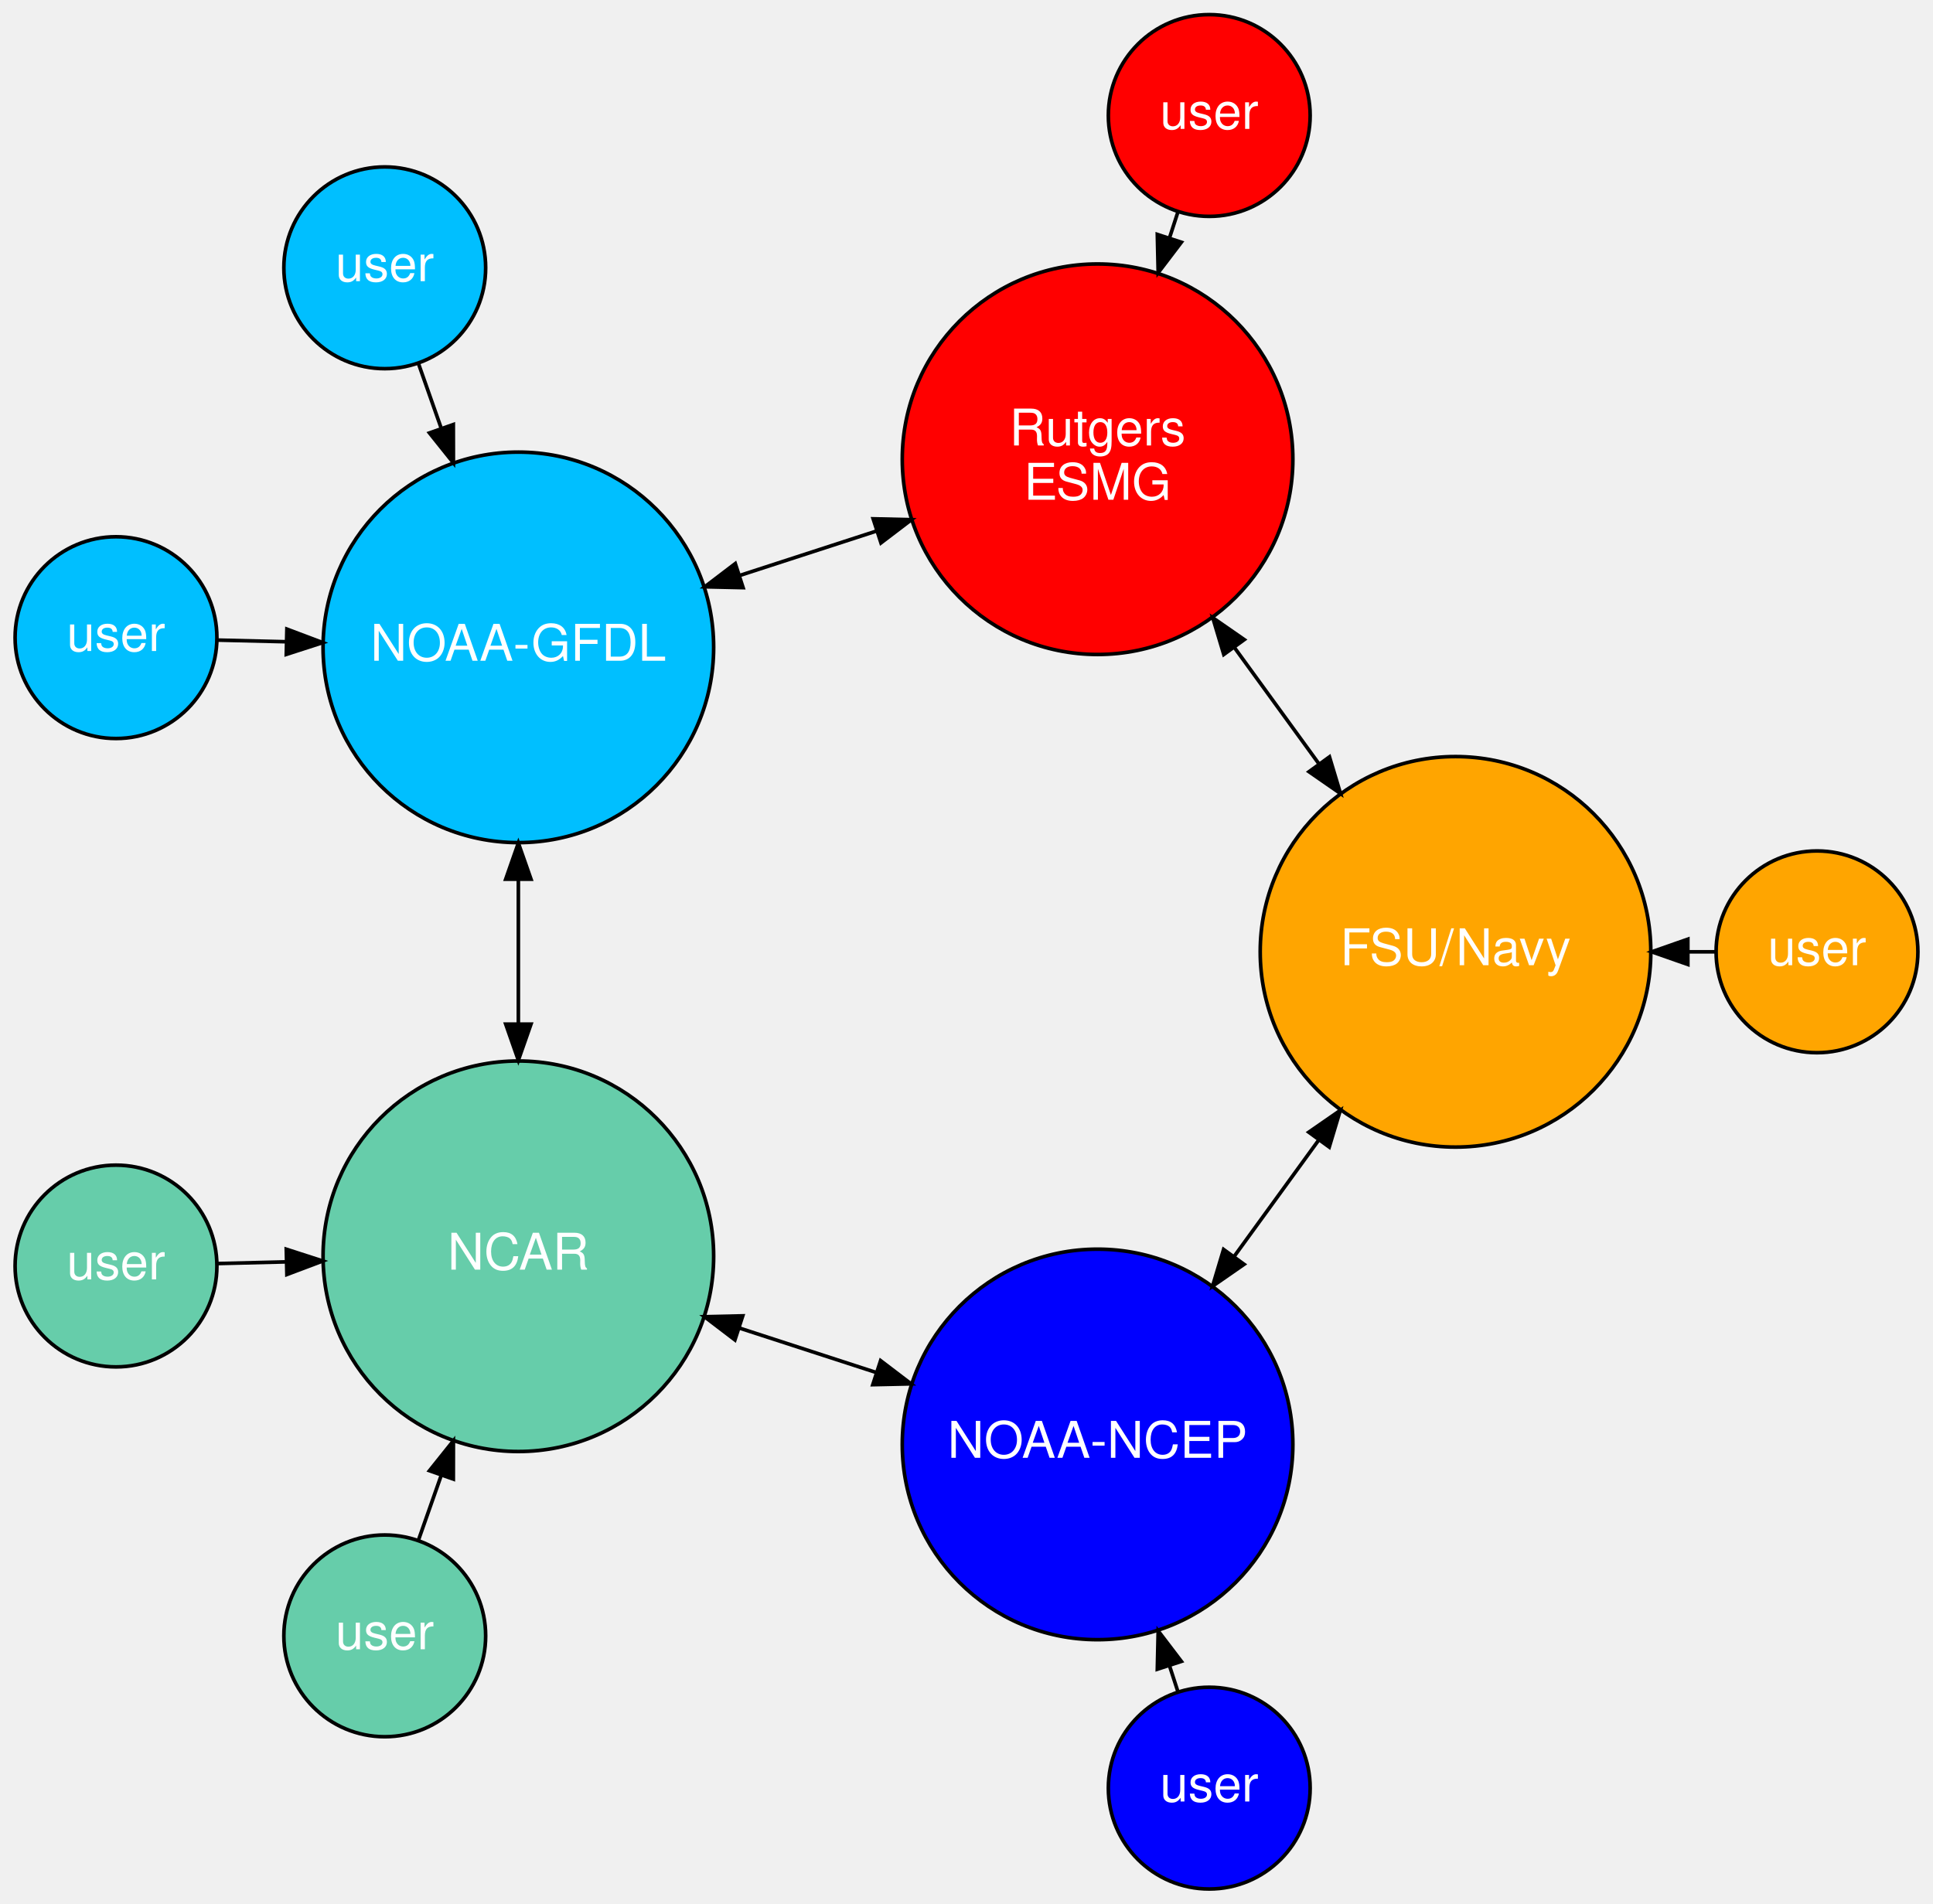
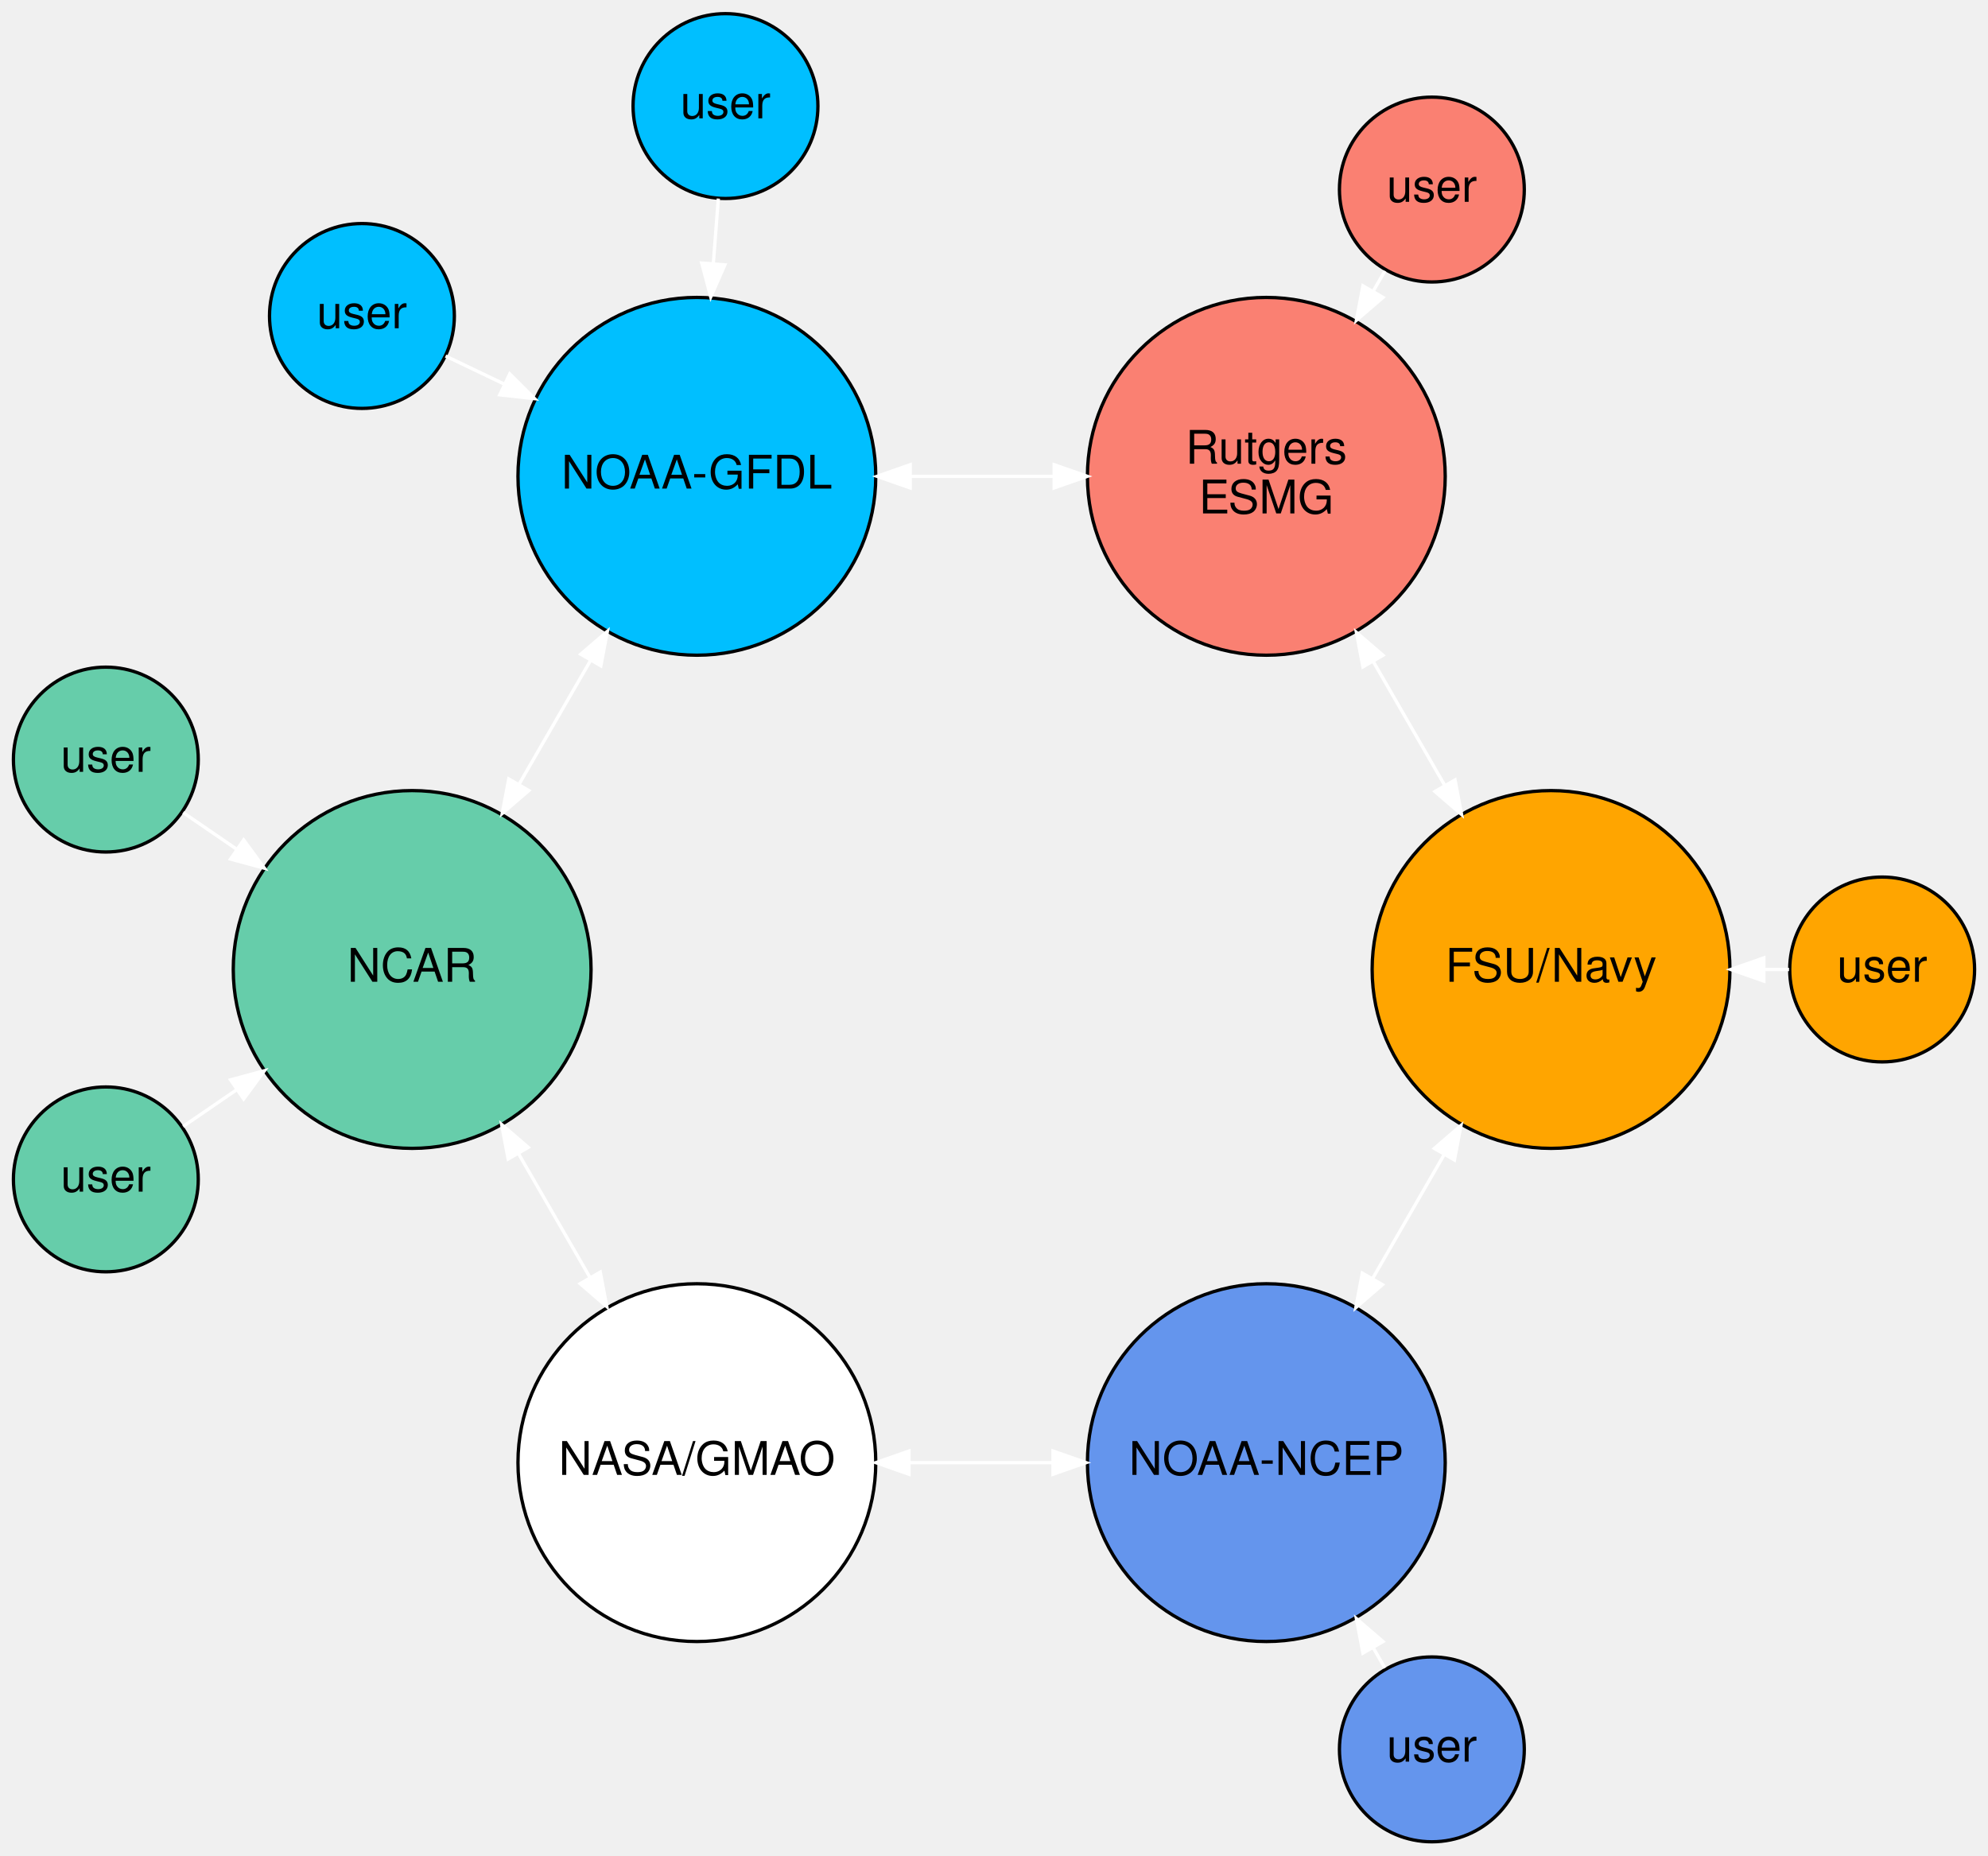
- <svg xmlns="http://www.w3.org/2000/svg" width="534pt" height="526pt" viewBox="0.00 0.00 534.22 526.46">
-   <g id="graph0" class="graph" transform="scale(1 1) rotate(0) translate(4 522.46)">
+ <svg xmlns="http://www.w3.org/2000/svg" width="600pt" height="560pt" viewBox="0.00 0.00 600.08 559.92">
+   <g id="graph0" class="graph" transform="scale(1 1) rotate(0) translate(4 555.92)">
    <g id="node1" class="node">
-       <ellipse fill="blue" stroke="black" cx="299.35" cy="-123" rx="54" ry="54" />
-       <text text-anchor="middle" x="299.35" y="-119.3" font-family="Helvetica,sans-Serif" font-size="14.00" fill="white">NOAA-NCEP</text>
+       <ellipse fill="cornflowerblue" stroke="black" cx="378.24" cy="-114.5" rx="54" ry="54" />
+       <text text-anchor="middle" x="378.24" y="-110.8" font-family="Helvetica,sans-Serif" font-size="14.00">NOAA-NCEP</text>
+     </g>
+     <g id="node6" class="node">
+       <ellipse fill="white" stroke="black" cx="206.35" cy="-114.5" rx="54" ry="54" />
+       <text text-anchor="middle" x="206.35" y="-110.8" font-family="Helvetica,sans-Serif" font-size="14.00">NASA/GMAO</text>
+     </g>
+     <g id="edge6" class="edge">
+       <path fill="none" stroke="white" d="M313.69,-114.5C299.56,-114.5 284.6,-114.5 270.49,-114.5" />
+       <polygon fill="white" stroke="white" points="313.85,-118 323.85,-114.5 313.85,-111 313.85,-118" />
+       <polygon fill="white" stroke="white" points="270.38,-111 260.38,-114.5 270.38,-118 270.38,-111" />
    </g>
    <g id="node2" class="node">
-       <ellipse fill="mediumaquamarine" stroke="black" cx="139.2" cy="-175.04" rx="54" ry="54" />
-       <text text-anchor="middle" x="139.2" y="-171.34" font-family="Helvetica,sans-Serif" font-size="14.00" fill="white">NCAR</text>
+       <ellipse fill="mediumaquamarine" stroke="black" cx="120.41" cy="-263.36" rx="54" ry="54" />
+       <text text-anchor="middle" x="120.41" y="-259.66" font-family="Helvetica,sans-Serif" font-size="14.00">NCAR</text>
+     </g>
+     <g id="node3" class="node">
+       <ellipse fill="deepskyblue" stroke="black" cx="206.35" cy="-412.22" rx="54" ry="54" />
+       <text text-anchor="middle" x="206.35" y="-408.52" font-family="Helvetica,sans-Serif" font-size="14.00">NOAA-GFDL</text>
+     </g>
+     <g id="edge2" class="edge">
+       <path fill="none" stroke="white" d="M152.68,-319.27C159.75,-331.51 167.23,-344.46 174.28,-356.68" />
+       <polygon fill="white" stroke="white" points="155.63,-317.37 147.6,-310.46 149.57,-320.87 155.63,-317.37" />
+       <polygon fill="white" stroke="white" points="171.3,-358.52 179.34,-365.43 177.37,-355.02 171.3,-358.52" />
+     </g>
+     <g id="node4" class="node">
+       <ellipse fill="salmon" stroke="black" cx="378.24" cy="-412.22" rx="54" ry="54" />
+       <text text-anchor="middle" x="378.24" y="-416.02" font-family="Helvetica,sans-Serif" font-size="14.00">Rutgers</text>
+       <text text-anchor="middle" x="378.24" y="-401.02" font-family="Helvetica,sans-Serif" font-size="14.00">ESMG</text>
+     </g>
+     <g id="edge3" class="edge">
+       <path fill="none" stroke="white" d="M270.91,-412.22C285.04,-412.22 299.99,-412.22 314.1,-412.22" />
+       <polygon fill="white" stroke="white" points="270.74,-408.72 260.74,-412.22 270.74,-415.72 270.74,-408.72" />
+       <polygon fill="white" stroke="white" points="314.21,-415.72 324.21,-412.22 314.21,-408.72 314.21,-415.72" />
+     </g>
+     <g id="node5" class="node">
+       <ellipse fill="orange" stroke="black" cx="464.18" cy="-263.36" rx="54" ry="54" />
+       <text text-anchor="middle" x="464.18" y="-259.66" font-family="Helvetica,sans-Serif" font-size="14.00">FSU/Navy</text>
+     </g>
+     <g id="edge4" class="edge">
+       <path fill="none" stroke="white" d="M410.52,-356.32C417.58,-344.08 425.06,-331.13 432.11,-318.91" />
+       <polygon fill="white" stroke="white" points="407.4,-354.71 405.43,-365.12 413.46,-358.21 407.4,-354.71" />
+       <polygon fill="white" stroke="white" points="435.2,-320.57 437.17,-310.16 429.14,-317.07 435.2,-320.57" />
+     </g>
+     <g id="edge5" class="edge">
+       <path fill="none" stroke="white" d="M431.91,-207.46C424.84,-195.22 417.36,-182.27 410.31,-170.05" />
+       <polygon fill="white" stroke="white" points="428.96,-209.35 436.99,-216.26 435.02,-205.85 428.96,-209.35" />
+       <polygon fill="white" stroke="white" points="413.29,-168.21 405.26,-161.3 407.22,-171.71 413.29,-168.21" />
    </g>
    <g id="edge1" class="edge">
-       <path fill="none" stroke="black" d="M238.18,-142.88C225.81,-146.9 212.8,-151.12 200.42,-155.15" />
-       <polygon fill="black" stroke="black" points="239.36,-146.17 247.79,-139.75 237.2,-139.52 239.36,-146.17" />
-       <polygon fill="black" stroke="black" points="199.08,-151.9 190.66,-158.32 201.25,-158.56 199.08,-151.9" />
-     </g>
-     <g id="node3" class="node">
-       <ellipse fill="deepskyblue" stroke="black" cx="139.2" cy="-343.43" rx="54" ry="54" />
-       <text text-anchor="middle" x="139.2" y="-339.73" font-family="Helvetica,sans-Serif" font-size="14.00" fill="white">NOAA-GFDL</text>
-     </g>
-     <g id="edge2" class="edge">
-       <path fill="none" stroke="black" d="M139.2,-239.35C139.2,-252.36 139.2,-266.04 139.2,-279.05" />
-       <polygon fill="black" stroke="black" points="142.7,-239.24 139.2,-229.24 135.7,-239.24 142.7,-239.24" />
-       <polygon fill="black" stroke="black" points="135.7,-279.32 139.2,-289.32 142.7,-279.32 135.7,-279.32" />
-     </g>
-     <g id="node4" class="node">
-       <ellipse fill="red" stroke="black" cx="299.35" cy="-395.46" rx="54" ry="54" />
-       <text text-anchor="middle" x="299.35" y="-399.26" font-family="Helvetica,sans-Serif" font-size="14.00" fill="white">Rutgers</text>
-       <text text-anchor="middle" x="299.35" y="-384.26" font-family="Helvetica,sans-Serif" font-size="14.00" fill="white">ESMG</text>
-     </g>
-     <g id="edge3" class="edge">
-       <path fill="none" stroke="black" d="M200.36,-363.3C212.74,-367.32 225.75,-371.55 238.13,-375.57" />
-       <polygon fill="black" stroke="black" points="201.34,-359.94 190.75,-360.18 199.18,-366.6 201.34,-359.94" />
-       <polygon fill="black" stroke="black" points="237.3,-378.98 247.89,-378.74 239.46,-372.32 237.3,-378.98" />
-     </g>
-     <g id="node5" class="node">
-       <ellipse fill="orange" stroke="black" cx="398.32" cy="-259.23" rx="54" ry="54" />
-       <text text-anchor="middle" x="398.32" y="-255.53" font-family="Helvetica,sans-Serif" font-size="14.00" fill="white">FSU/Navy</text>
-     </g>
-     <g id="edge4" class="edge">
-       <path fill="none" stroke="black" d="M337.15,-343.43C344.79,-332.91 352.84,-321.84 360.49,-311.31" />
-       <polygon fill="black" stroke="black" points="334.25,-341.46 331.21,-351.61 339.92,-345.57 334.25,-341.46" />
-       <polygon fill="black" stroke="black" points="363.47,-313.15 366.52,-303 357.81,-309.04 363.47,-313.15" />
-     </g>
-     <g id="edge5" class="edge">
-       <path fill="none" stroke="black" d="M360.52,-207.21C352.87,-196.68 344.83,-185.61 337.18,-175.08" />
-       <polygon fill="black" stroke="black" points="357.75,-209.35 366.46,-215.38 363.41,-205.23 357.75,-209.35" />
-       <polygon fill="black" stroke="black" points="339.86,-172.81 331.15,-166.77 334.19,-176.92 339.86,-172.81" />
-     </g>
-     <g id="node6" class="node">
-       <ellipse fill="blue" stroke="black" cx="330.23" cy="-27.95" rx="27.9" ry="27.9" />
-       <text text-anchor="middle" x="330.23" y="-24.25" font-family="Helvetica,sans-Serif" font-size="14.00" fill="white">user</text>
-     </g>
-     <g id="edge6" class="edge">
-       <path fill="none" stroke="black" d="M321.55,-54.68C320.8,-56.99 320.02,-59.37 319.23,-61.81" />
-       <polygon fill="black" stroke="black" points="315.87,-60.83 316.11,-71.42 322.52,-63 315.87,-60.83" />
+       <path fill="none" stroke="white" d="M174.07,-170.41C167.01,-182.65 159.53,-195.6 152.48,-207.82" />
+       <polygon fill="white" stroke="white" points="177.19,-172.01 179.16,-161.6 171.13,-168.51 177.19,-172.01" />
+       <polygon fill="white" stroke="white" points="149.39,-206.16 147.42,-216.57 155.46,-209.66 149.39,-206.16" />
    </g>
    <g id="node7" class="node">
-       <ellipse fill="mediumaquamarine" stroke="black" cx="27.95" cy="-172.34" rx="27.9" ry="27.9" />
-       <text text-anchor="middle" x="27.95" y="-168.64" font-family="Helvetica,sans-Serif" font-size="14.00" fill="white">user</text>
+       <ellipse fill="cornflowerblue" stroke="black" cx="428.21" cy="-27.95" rx="27.9" ry="27.9" />
+       <text text-anchor="middle" x="428.21" y="-24.25" font-family="Helvetica,sans-Serif" font-size="14.00">user</text>
    </g>
    <g id="edge7" class="edge">
-       <path fill="none" stroke="black" d="M56.02,-173.02C61.85,-173.17 68.22,-173.32 74.76,-173.48" />
-       <polygon fill="black" stroke="black" points="75.03,-176.99 85.11,-173.73 75.2,-169.99 75.03,-176.99" />
+       <path fill="none" stroke="white" d="M414.03,-52.52C412.92,-54.43 411.79,-56.4 410.63,-58.41" />
+       <polygon fill="white" stroke="white" points="407.4,-57 405.43,-67.41 413.46,-60.5 407.4,-57" />
    </g>
    <g id="node8" class="node">
-       <ellipse fill="mediumaquamarine" stroke="black" cx="102.26" cy="-70.06" rx="27.9" ry="27.9" />
-       <text text-anchor="middle" x="102.26" y="-66.36" font-family="Helvetica,sans-Serif" font-size="14.00" fill="white">user</text>
+       <ellipse fill="mediumaquamarine" stroke="black" cx="27.95" cy="-326.72" rx="27.9" ry="27.9" />
+       <text text-anchor="middle" x="27.95" y="-323.02" font-family="Helvetica,sans-Serif" font-size="14.00">user</text>
    </g>
    <g id="edge8" class="edge">
-       <path fill="none" stroke="black" d="M111.58,-96.55C113.52,-102.05 115.63,-108.06 117.8,-114.23" />
-       <polygon fill="black" stroke="black" points="114.62,-115.73 121.24,-124 121.22,-113.41 114.62,-115.73" />
+       <path fill="none" stroke="white" d="M51.28,-310.73C56.31,-307.29 61.83,-303.51 67.48,-299.63" />
+       <polygon fill="white" stroke="white" points="69.55,-302.46 75.82,-293.92 65.59,-296.68 69.55,-302.46" />
    </g>
    <g id="node9" class="node">
-       <ellipse fill="deepskyblue" stroke="black" cx="102.26" cy="-448.4" rx="27.9" ry="27.9" />
-       <text text-anchor="middle" x="102.26" y="-444.7" font-family="Helvetica,sans-Serif" font-size="14.00" fill="white">user</text>
+       <ellipse fill="mediumaquamarine" stroke="black" cx="27.95" cy="-200" rx="27.9" ry="27.9" />
+       <text text-anchor="middle" x="27.95" y="-196.3" font-family="Helvetica,sans-Serif" font-size="14.00">user</text>
    </g>
    <g id="edge9" class="edge">
-       <path fill="none" stroke="black" d="M111.58,-421.91C113.52,-416.41 115.63,-410.4 117.8,-404.23" />
-       <polygon fill="black" stroke="black" points="121.22,-405.06 121.24,-394.46 114.62,-402.73 121.22,-405.06" />
+       <path fill="none" stroke="white" d="M51.28,-215.99C56.31,-219.44 61.83,-223.22 67.48,-227.09" />
+       <polygon fill="white" stroke="white" points="65.59,-230.04 75.82,-232.81 69.55,-224.27 65.59,-230.04" />
    </g>
    <g id="node10" class="node">
-       <ellipse fill="deepskyblue" stroke="black" cx="27.95" cy="-346.12" rx="27.9" ry="27.9" />
-       <text text-anchor="middle" x="27.95" y="-342.42" font-family="Helvetica,sans-Serif" font-size="14.00" fill="white">user</text>
+       <ellipse fill="deepskyblue" stroke="black" cx="214.99" cy="-523.98" rx="27.9" ry="27.9" />
+       <text text-anchor="middle" x="214.99" y="-520.28" font-family="Helvetica,sans-Serif" font-size="14.00">user</text>
    </g>
    <g id="edge10" class="edge">
-       <path fill="none" stroke="black" d="M56.02,-345.44C61.85,-345.3 68.22,-345.14 74.76,-344.99" />
-       <polygon fill="black" stroke="black" points="75.2,-348.48 85.11,-344.74 75.03,-341.48 75.2,-348.48" />
+       <path fill="none" stroke="white" d="M212.83,-496.06C212.36,-489.98 211.85,-483.31 211.32,-476.46" />
+       <polygon fill="white" stroke="white" points="214.8,-476.05 210.54,-466.35 207.82,-476.59 214.8,-476.05" />
    </g>
    <g id="node11" class="node">
-       <ellipse fill="red" stroke="black" cx="330.23" cy="-490.52" rx="27.9" ry="27.9" />
-       <text text-anchor="middle" x="330.23" y="-486.82" font-family="Helvetica,sans-Serif" font-size="14.00" fill="white">user</text>
+       <ellipse fill="deepskyblue" stroke="black" cx="105.25" cy="-460.62" rx="27.9" ry="27.9" />
+       <text text-anchor="middle" x="105.25" y="-456.92" font-family="Helvetica,sans-Serif" font-size="14.00">user</text>
    </g>
    <g id="edge11" class="edge">
-       <path fill="none" stroke="black" d="M321.55,-463.79C320.8,-461.48 320.02,-459.09 319.23,-456.65" />
-       <polygon fill="black" stroke="black" points="322.52,-455.47 316.11,-447.04 315.87,-457.63 322.52,-455.47" />
+       <path fill="none" stroke="white" d="M130.5,-448.53C136,-445.9 142.04,-443 148.24,-440.04" />
+       <polygon fill="white" stroke="white" points="149.87,-443.14 157.38,-435.66 146.85,-436.82 149.87,-443.14" />
    </g>
    <g id="node12" class="node">
-       <ellipse fill="orange" stroke="black" cx="498.27" cy="-259.23" rx="27.9" ry="27.9" />
-       <text text-anchor="middle" x="498.27" y="-255.53" font-family="Helvetica,sans-Serif" font-size="14.00" fill="white">user</text>
+       <ellipse fill="salmon" stroke="black" cx="428.21" cy="-498.78" rx="27.9" ry="27.9" />
+       <text text-anchor="middle" x="428.21" y="-495.08" font-family="Helvetica,sans-Serif" font-size="14.00">user</text>
    </g>
    <g id="edge12" class="edge">
-       <path fill="none" stroke="black" d="M470.16,-259.23C467.74,-259.23 465.23,-259.23 462.66,-259.23" />
-       <polygon fill="black" stroke="black" points="462.56,-255.73 452.56,-259.23 462.56,-262.73 462.56,-255.73" />
+       <path fill="none" stroke="white" d="M414.03,-474.21C412.92,-472.3 411.79,-470.33 410.63,-468.32" />
+       <polygon fill="white" stroke="white" points="413.46,-466.22 405.43,-459.31 407.4,-469.72 413.46,-466.22" />
+     </g>
+     <g id="node13" class="node">
+       <ellipse fill="orange" stroke="black" cx="564.13" cy="-263.36" rx="27.9" ry="27.9" />
+       <text text-anchor="middle" x="564.13" y="-259.66" font-family="Helvetica,sans-Serif" font-size="14.00">user</text>
+     </g>
+     <g id="edge13" class="edge">
+       <path fill="none" stroke="white" d="M536.02,-263.36C533.6,-263.36 531.09,-263.36 528.52,-263.36" />
+       <polygon fill="white" stroke="white" points="528.42,-259.86 518.42,-263.36 528.42,-266.86 528.42,-259.86" />
    </g>
  </g>
</svg>
